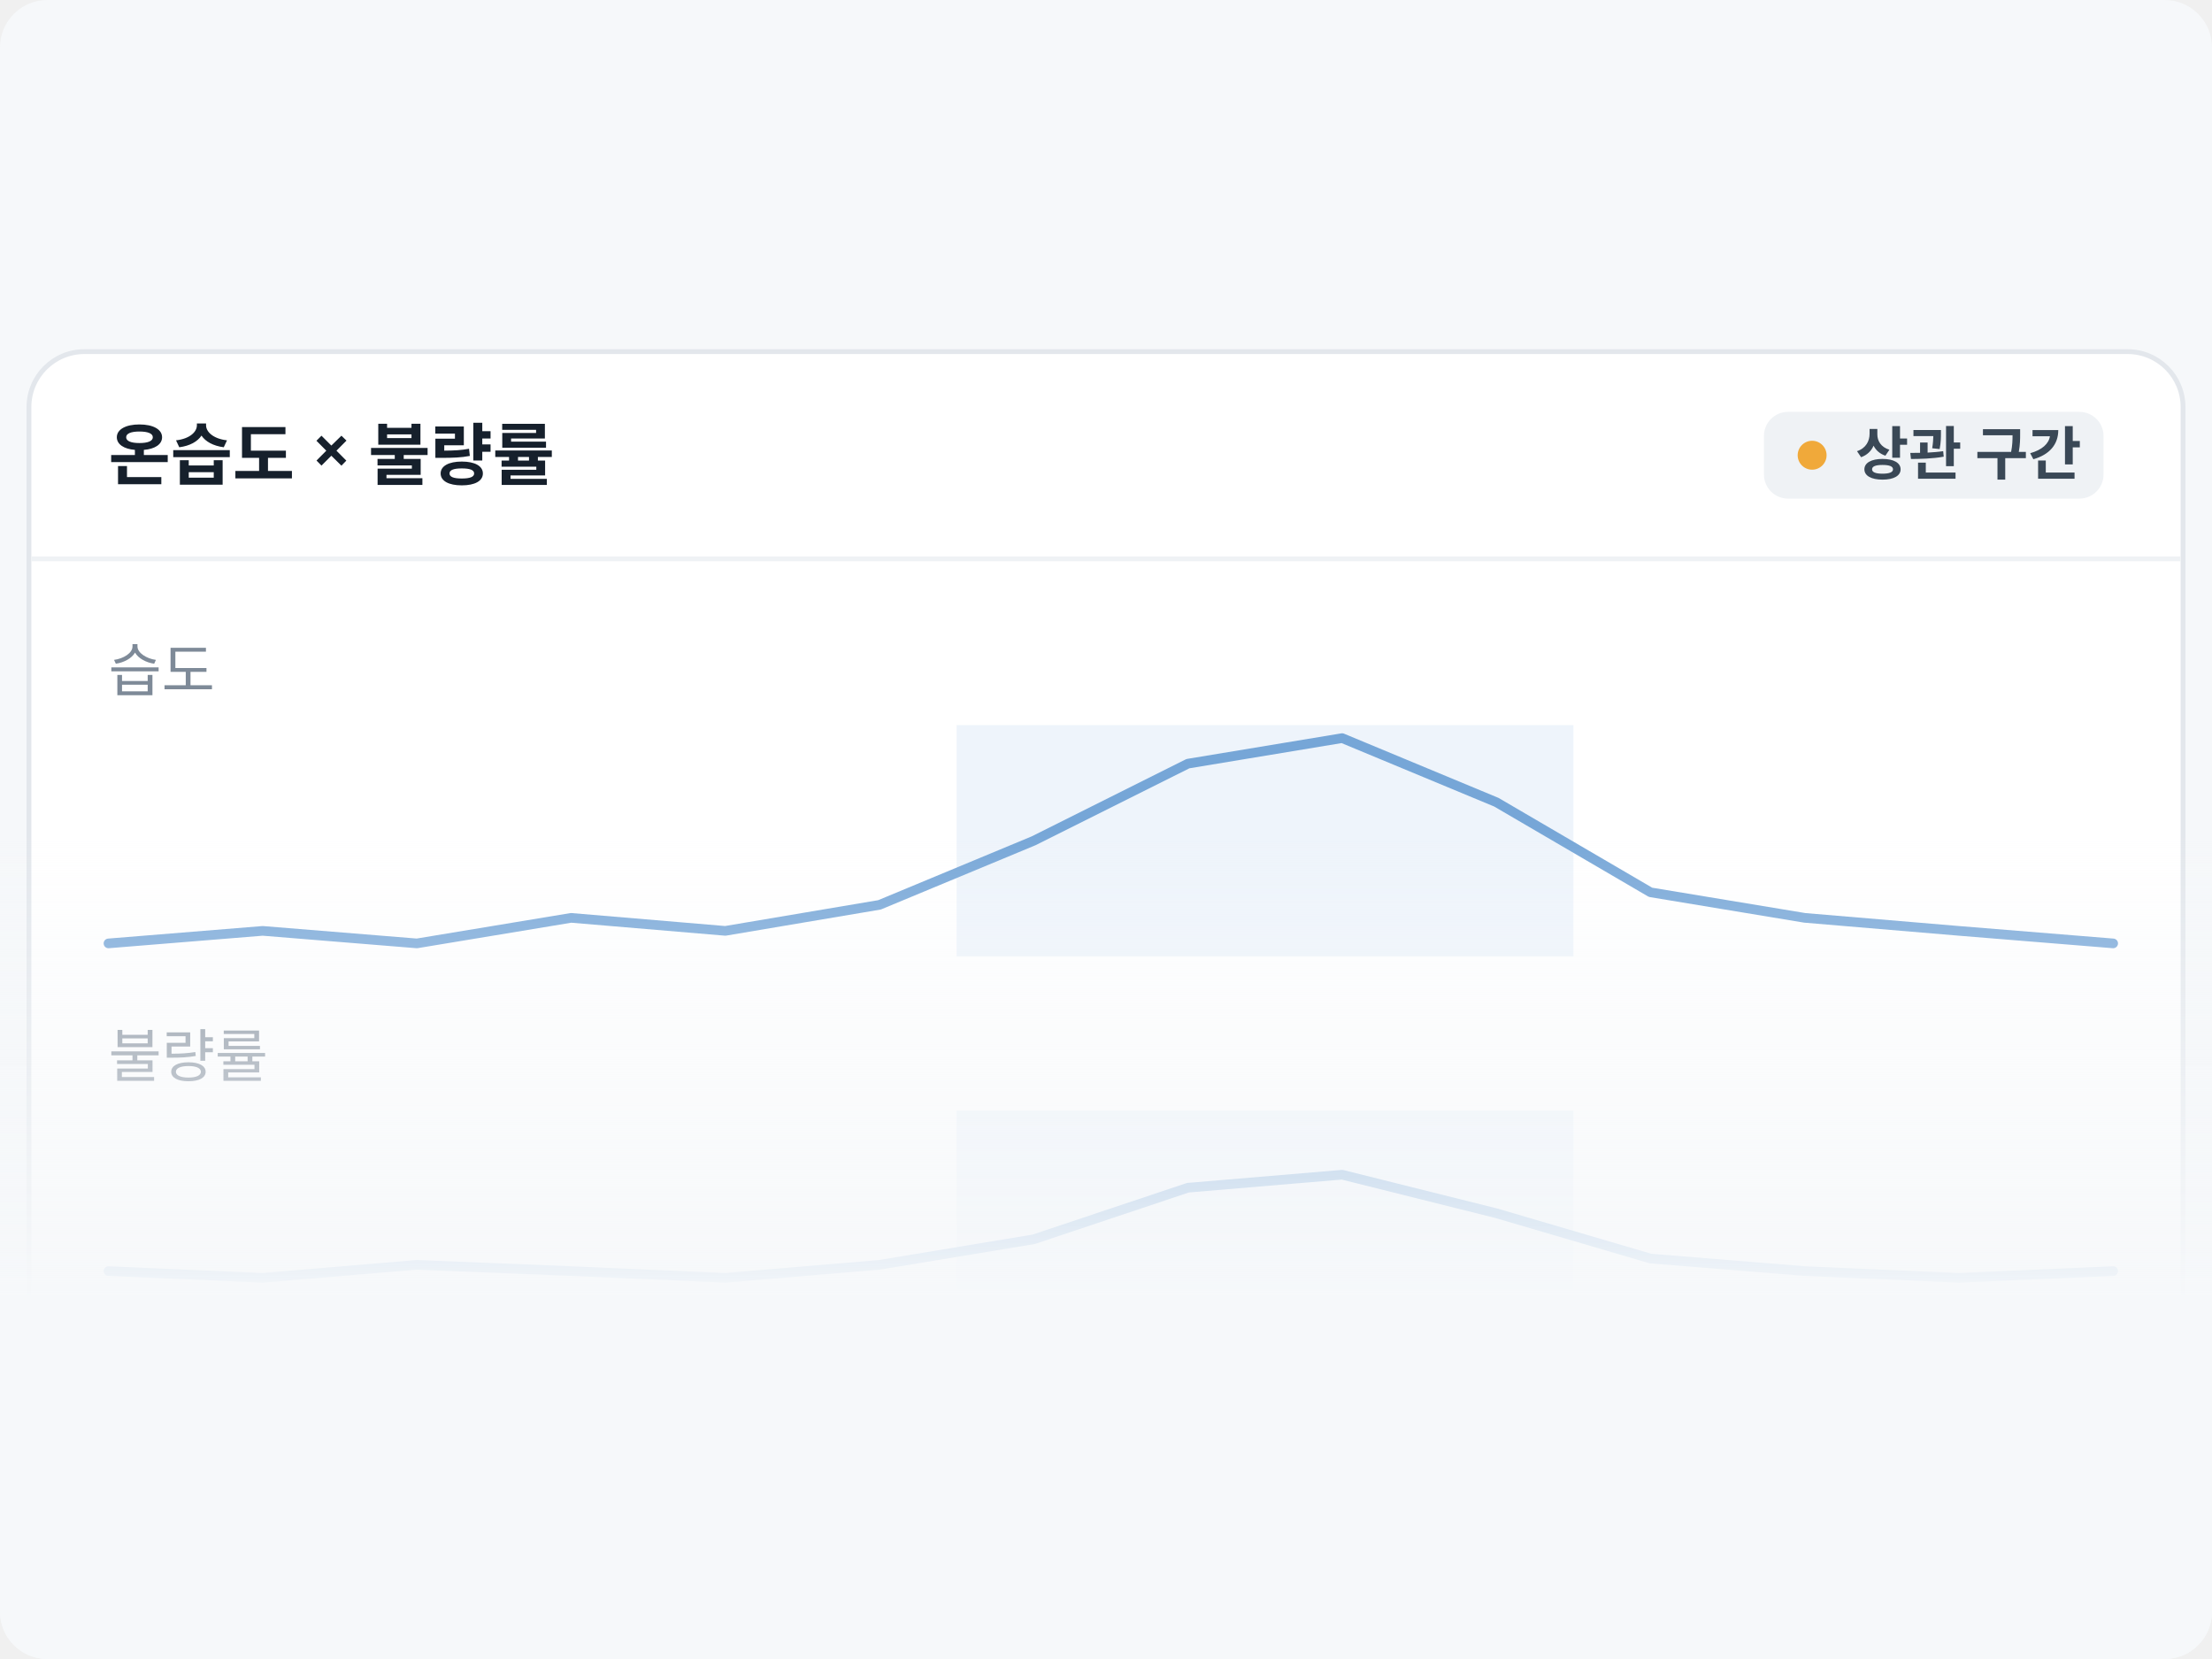
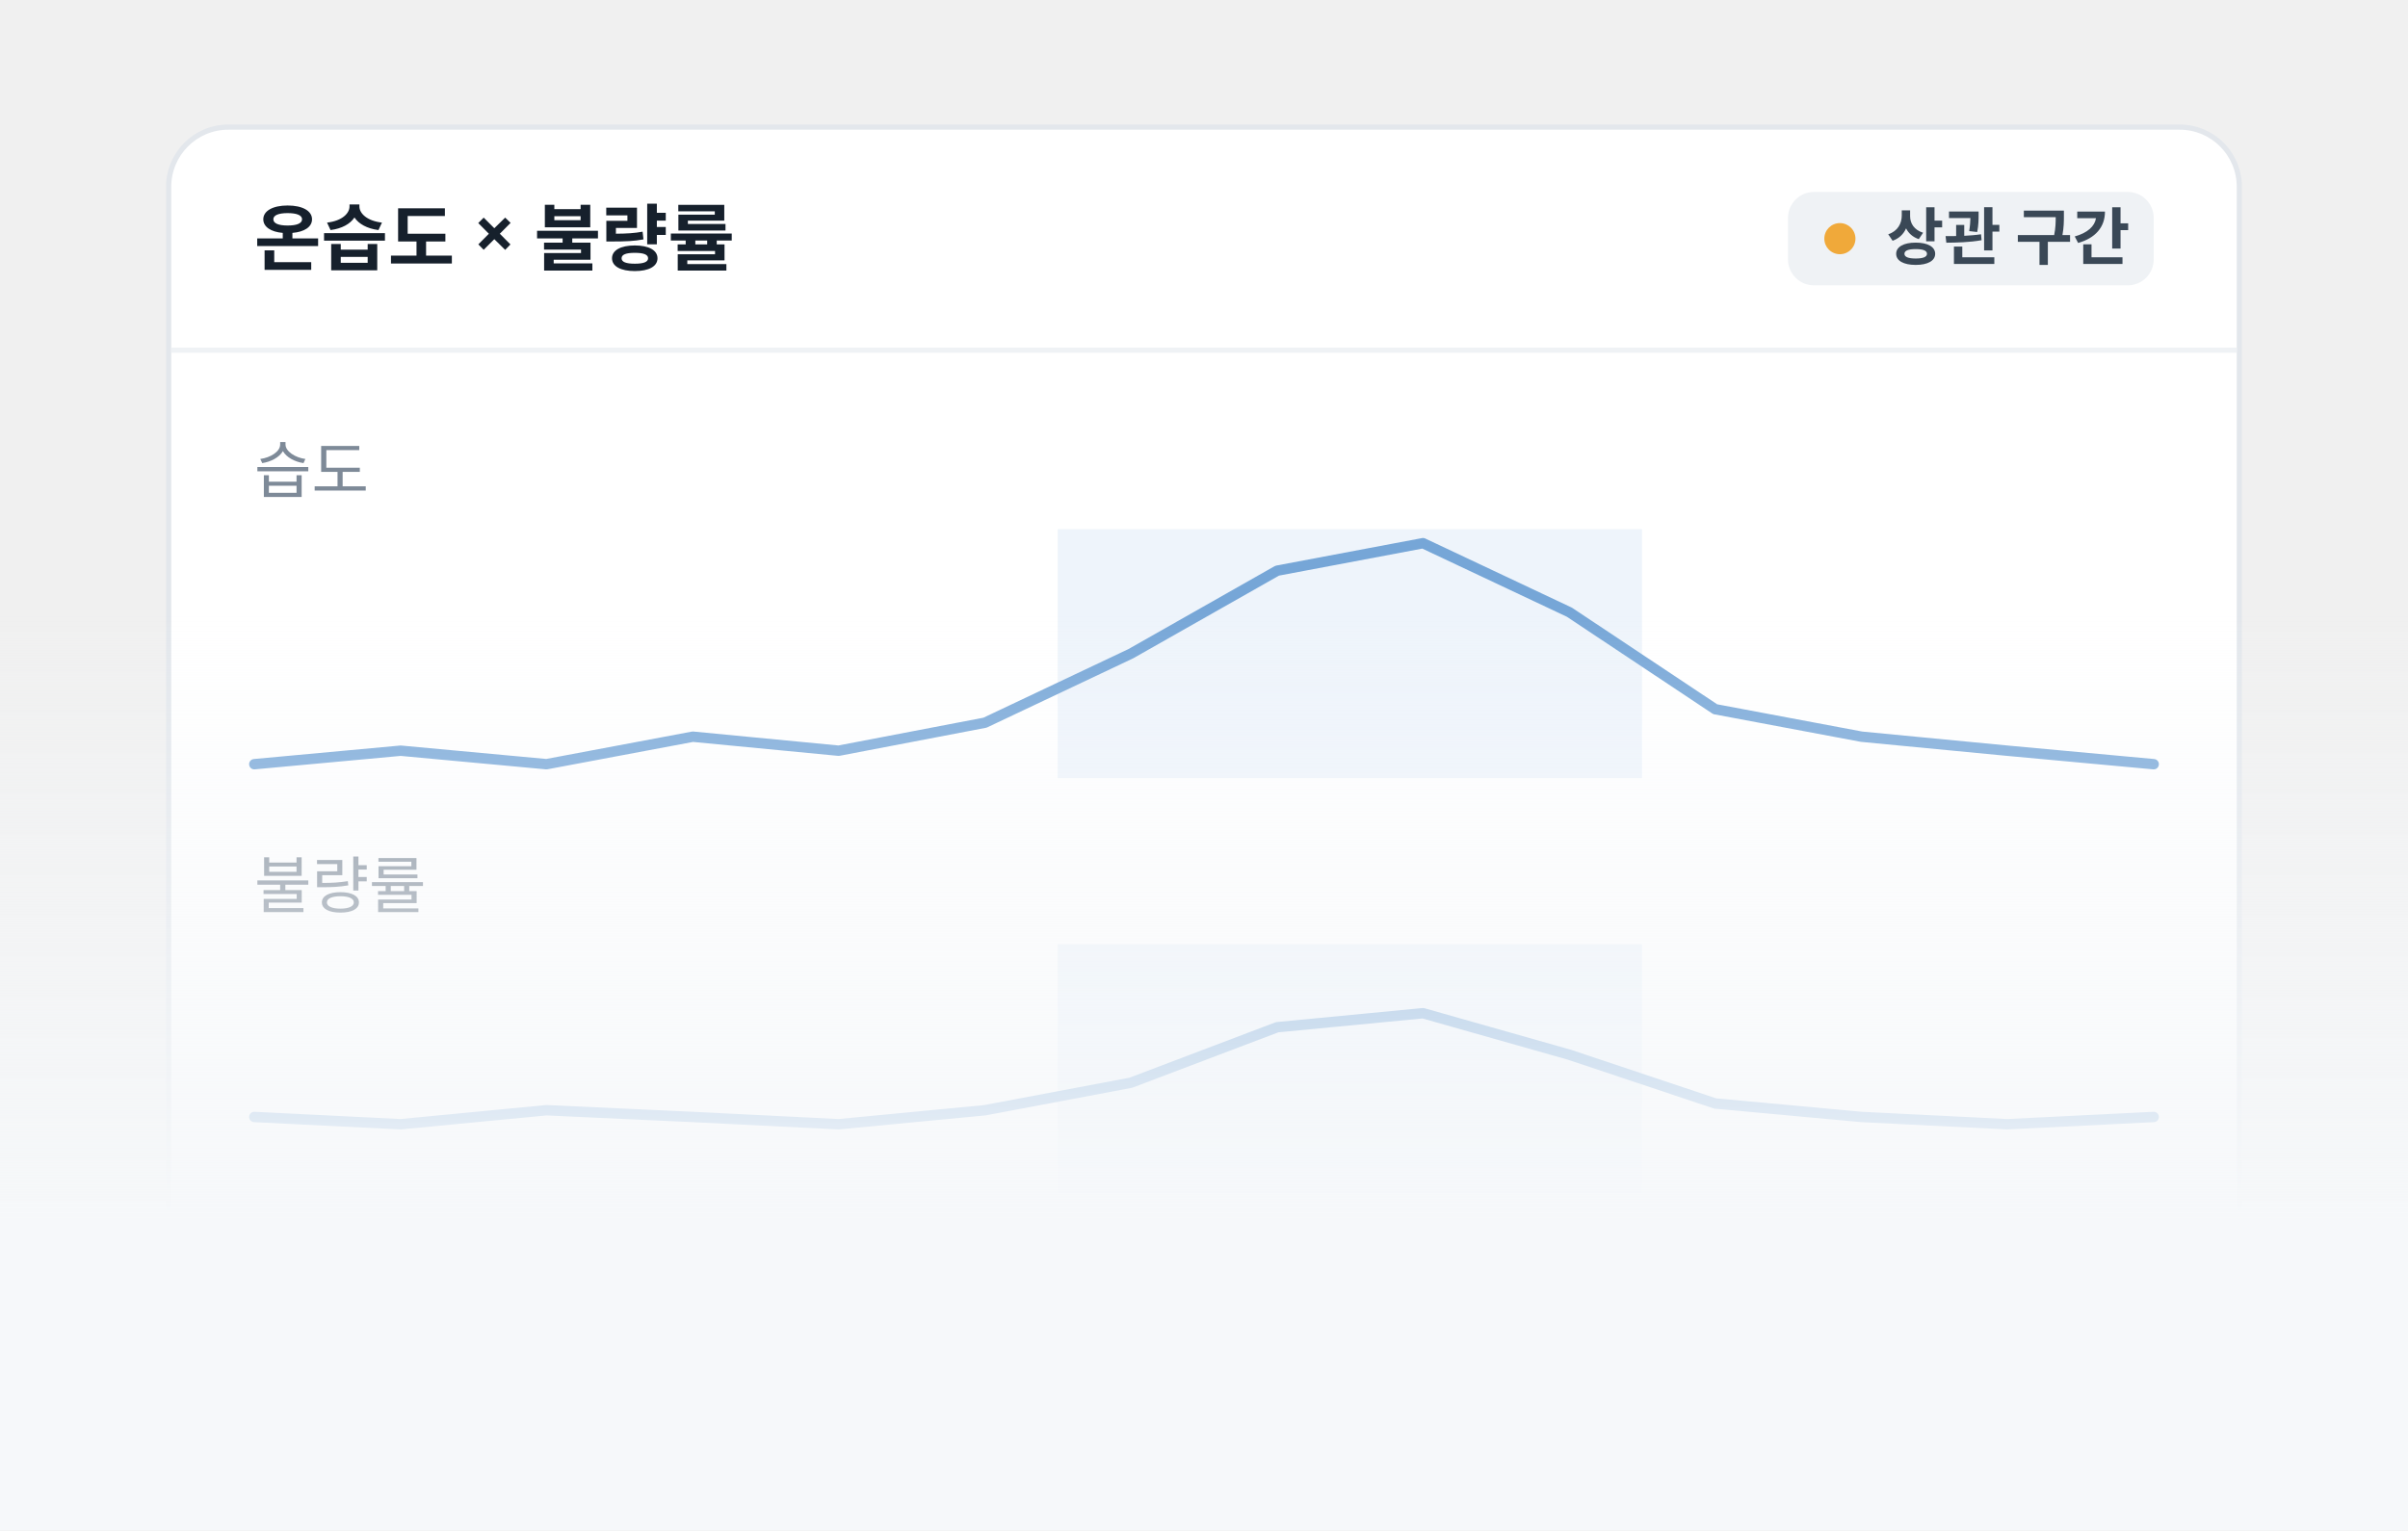
- <svg xmlns="http://www.w3.org/2000/svg" width="560" height="420" viewBox="0 0 560 420" fill="none">
+ <svg xmlns="http://www.w3.org/2000/svg" width="464" height="295" viewBox="0 0 464 295" fill="none">
  <defs>
-     <linearGradient id="fade0" x1="0" y1="210" x2="0" y2="330" gradientUnits="userSpaceOnUse">
+     <linearGradient id="fade0" x1="0" y1="117.7" x2="0" y2="235.4" gradientUnits="userSpaceOnUse">
      <stop offset="0" stop-color="#F6F8FA" stop-opacity="0" />
      <stop offset="0.5" stop-color="#F6F8FA" stop-opacity="0.5" />
      <stop offset="1" stop-color="#F6F8FA" stop-opacity="1" />
    </linearGradient>
    <clipPath id="card">
-       <rect width="560" height="420" rx="12" />
+       <rect width="464" height="295" rx="0" />
    </clipPath>
  </defs>
  <g clip-path="url(#card)">
-     <rect x="0" y="0" width="560" height="420" rx="12" fill="#F6F8FA" />
-     <g transform="translate(0 14.00)">
-       <g transform="translate(-61.60 -45.76) scale(1.22)">
-         <rect x="56.5" y="99" width="447" height="222" rx="11.5" fill="#FFFFFF" stroke="#E3E7EC" stroke-width="1" />
-         <line x1="57" y1="142" x2="503" y2="142" stroke="#EFF2F5" stroke-width="1" />
-         <text x="73" y="125.5" font-family="Pretendard" font-size="14" font-weight="600" fill="#16202C">온습도 × 불량률</text>
-         <rect x="416.53" y="111.5" width="70.47" height="18" rx="5" fill="#EFF2F5" />
-         <rect x="423.53" y="117.5" width="6" height="6" rx="3" fill="#F0A93A" />
-         <text x="435.53" y="124.5" font-family="Pretendard" font-size="12" font-weight="600" fill="#3A4856">상관 구간</text>
-         <text x="73" y="169.5" font-family="Pretendard" font-size="12" font-weight="400" fill="#7E8A98">습도</text>
-         <g transform="translate(73 176.5) scale(1 1)">
-           <rect x="176.0" y="0" width="128.0" height="48" fill="#EEF4FB" />
-           <path d="M0.0 45.3 L32.0 42.7 L64.0 45.3 L96.0 40.0 L128.0 42.7 L160.0 37.3 L192.0 24.0 L224.0 8.0 L256.0 2.7 L288.0 16.0 L320.0 34.7 L352.0 40.0 L384.0 42.7 L416.0 45.3" fill="none" stroke="#76A6D7" stroke-width="2" stroke-linejoin="round" stroke-linecap="round" />
-         </g>
-         <text x="73" y="249.5" font-family="Pretendard" font-size="12" font-weight="400" fill="#7E8A98">불량률</text>
-         <g transform="translate(73 256.5) scale(1 1)">
-           <rect x="176.0" y="0" width="128.0" height="48" fill="#EEF4FB" />
-           <path d="M0.0 33.3 L32.0 34.7 L64.0 32.0 L96.0 33.3 L128.0 34.7 L160.0 32.0 L192.0 26.7 L224.0 16.0 L256.0 13.3 L288.0 21.3 L320.0 30.7 L352.0 33.3 L384.0 34.7 L416.0 33.3" fill="none" stroke="#76A6D7" stroke-width="2" stroke-linejoin="round" stroke-linecap="round" />
-         </g>
-       </g>
+     <rect x="32.5" y="24.5" width="399" height="222" rx="11.5" fill="#FFFFFF" stroke="#E3E7EC" stroke-width="1" />
+     <line x1="33" y1="67.5" x2="431" y2="67.5" stroke="#EFF2F5" stroke-width="1" />
+     <text x="49" y="51" font-family="Pretendard" font-size="14" font-weight="600" fill="#16202C">온습도 × 불량률</text>
+     <rect x="344.53" y="37" width="70.47" height="18" rx="5" fill="#EFF2F5" />
+     <rect x="351.53" y="43" width="6" height="6" rx="3" fill="#F0A93A" />
+     <text x="363.53" y="50" font-family="Pretendard" font-size="12" font-weight="600" fill="#3A4856">상관 구간</text>
+     <text x="49" y="95" font-family="Pretendard" font-size="12" font-weight="400" fill="#7E8A98">습도</text>
+     <g transform="translate(49 102) scale(1 1)">
+       <rect x="154.8" y="0" width="112.6" height="48" fill="#EEF4FB" />
+       <path d="M0.0 45.3 L28.2 42.7 L56.3 45.3 L84.5 40.0 L112.6 42.7 L140.8 37.3 L168.9 24.0 L197.1 8.0 L225.2 2.7 L253.4 16.0 L281.5 34.7 L309.7 40.0 L337.8 42.7 L366.0 45.3" fill="none" stroke="#76A6D7" stroke-width="2" stroke-linejoin="round" stroke-linecap="round" />
    </g>
-     <rect x="0" y="210" width="560" height="210" fill="url(#fade0)" />
+     <text x="49" y="175" font-family="Pretendard" font-size="12" font-weight="400" fill="#7E8A98">불량률</text>
+     <g transform="translate(49 182) scale(1 1)">
+       <rect x="154.8" y="0" width="112.6" height="48" fill="#EEF4FB" />
+       <path d="M0.0 33.3 L28.2 34.7 L56.3 32.0 L84.5 33.3 L112.6 34.7 L140.8 32.0 L168.9 26.7 L197.1 16.0 L225.2 13.3 L253.4 21.3 L281.5 30.7 L309.7 33.3 L337.8 34.7 L366.0 33.3" fill="none" stroke="#76A6D7" stroke-width="2" stroke-linejoin="round" stroke-linecap="round" />
+     </g>
+     <rect x="0" y="117.7" width="464" height="177.3" fill="url(#fade0)" />
  </g>
</svg>
